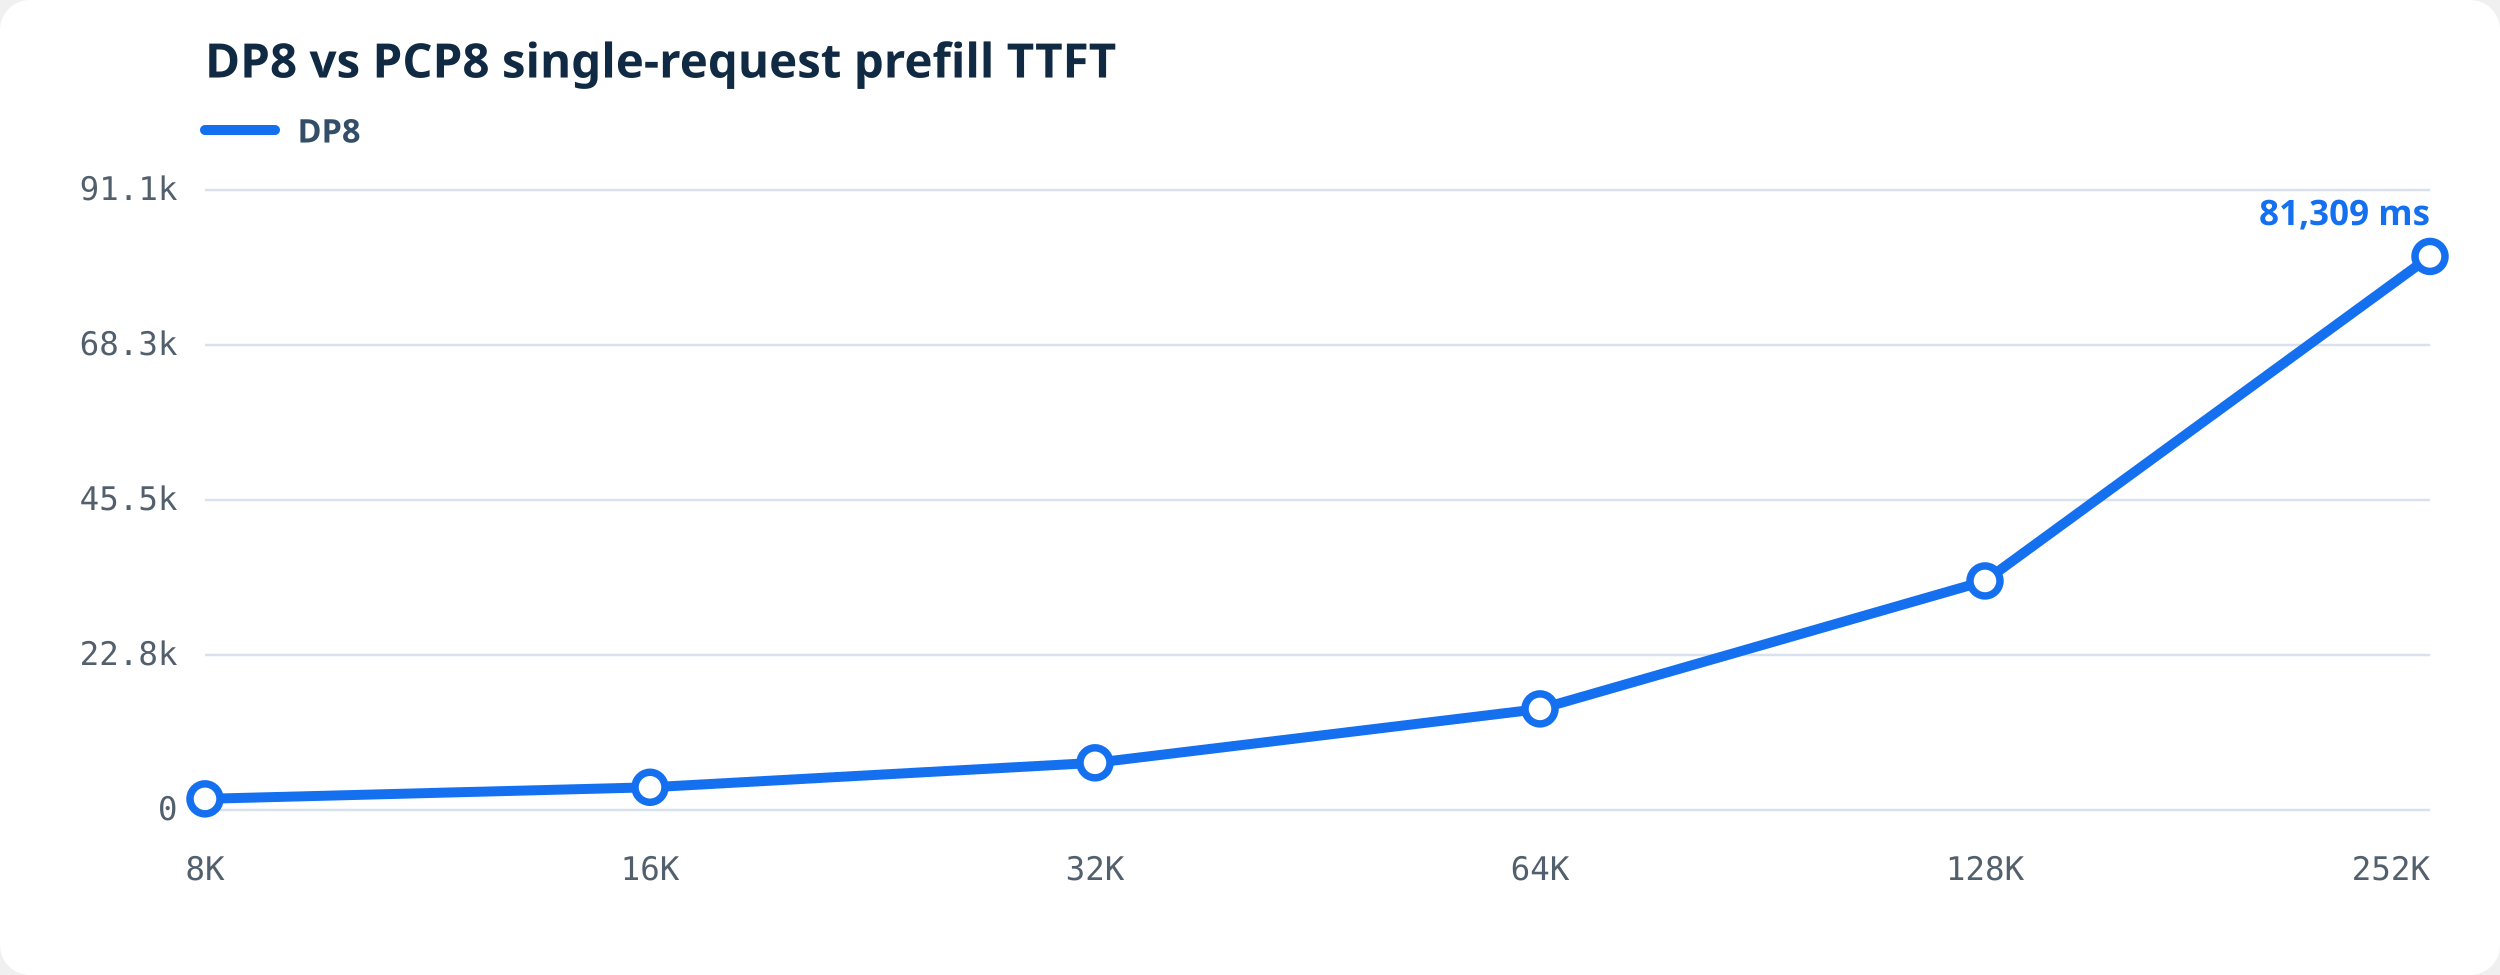
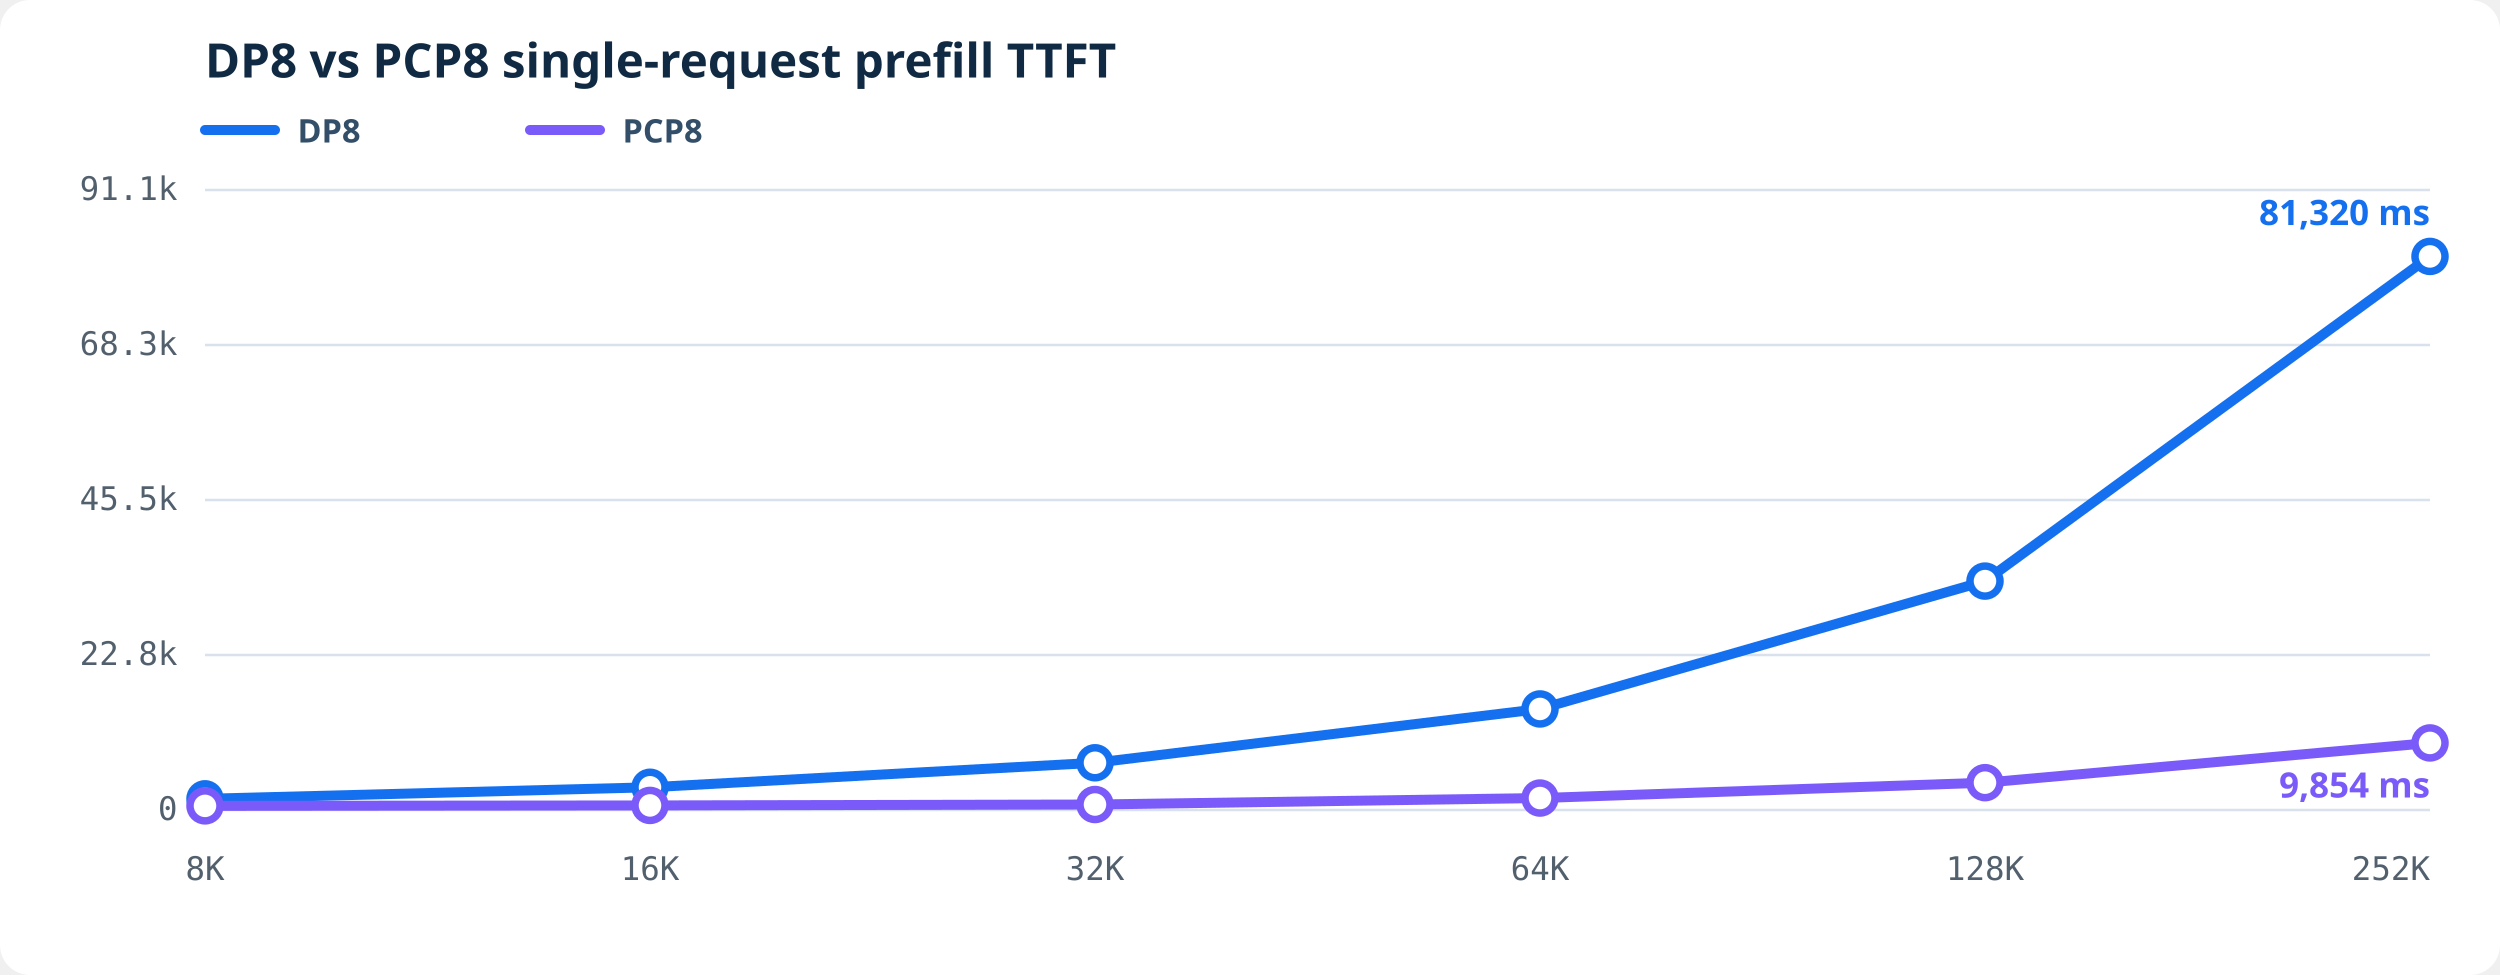
<svg xmlns="http://www.w3.org/2000/svg" viewBox="0 0 1000 390" role="img" aria-labelledby="prefill-ttft-title prefill-ttft-desc">
  <style>.bg{fill:#fff}.grid{stroke:#d9e2ec;stroke-width:1}.axis{fill:#52606d;font:13px ui-monospace,SFMono-Regular,Consolas,monospace}.heading{fill:#102a43;font:600 19px system-ui,sans-serif}.line{fill:none;stroke-width:4;stroke-linejoin:round;stroke-linecap:round}.dot{fill:#fff;stroke-width:3}.latest{stroke-width:3}.legend{fill:#334e68;font:600 13px system-ui,sans-serif}.value{font:600 14px system-ui,sans-serif}</style>
  <rect class="bg" width="1000" height="390" rx="12" />
  <text class="heading" x="82" y="31">DP8 vs PCP8 single-request prefill TTFT</text>
  <line x1="82" y1="52" x2="110" y2="52" stroke="#1570ef" stroke-width="4" stroke-linecap="round" />
  <text class="legend" x="119" y="57">DP8</text>
+   <line x1="212" y1="52" x2="240" y2="52" stroke="#7a5af8" stroke-width="4" stroke-linecap="round" />
+   <text class="legend" x="249" y="57">PCP8</text>
  <line class="grid" x1="82" y1="324.00" x2="972" y2="324.00" />
  <text class="axis" text-anchor="end" x="71" y="328.00">0</text>
  <line class="grid" x1="82" y1="262.00" x2="972" y2="262.00" />
  <text class="axis" text-anchor="end" x="71" y="266.00">22.8k</text>
  <line class="grid" x1="82" y1="200.00" x2="972" y2="200.00" />
  <text class="axis" text-anchor="end" x="71" y="204.00">45.5k</text>
  <line class="grid" x1="82" y1="138.00" x2="972" y2="138.00" />
  <text class="axis" text-anchor="end" x="71" y="142.00">68.3k</text>
  <line class="grid" x1="82" y1="76.00" x2="972" y2="76.00" />
  <text class="axis" text-anchor="end" x="71" y="80.00">91.1k</text>
  <text class="axis" text-anchor="middle" x="82.00" y="352">8K</text>
  <text class="axis" text-anchor="middle" x="260.00" y="352">16K</text>
  <text class="axis" text-anchor="middle" x="438.00" y="352">32K</text>
  <text class="axis" text-anchor="middle" x="616.00" y="352">64K</text>
  <text class="axis" text-anchor="middle" x="794.00" y="352">128K</text>
  <text class="axis" text-anchor="end" x="972.00" y="352">252K</text>
-   <polyline class="line" stroke="#1570ef" points="82.00,319.54 260.00,314.91 438.00,305.13 616.00,283.56 794.00,232.38 972.00,102.57" />
-   <circle class="dot" fill="#fff" stroke="#1570ef" cx="82.00" cy="319.54" r="6" />
+   <polyline class="line" stroke="#1570ef" points="82.00,319.53 260.00,314.91 438.00,305.11 616.00,283.58 794.00,232.44 972.00,102.57" />
+   <circle class="dot" fill="#fff" stroke="#1570ef" cx="82.00" cy="319.53" r="6" />
  <circle class="dot" fill="#fff" stroke="#1570ef" cx="260.00" cy="314.91" r="6" />
-   <circle class="dot" fill="#fff" stroke="#1570ef" cx="438.00" cy="305.13" r="6" />
-   <circle class="dot" fill="#fff" stroke="#1570ef" cx="616.00" cy="283.56" r="6" />
-   <circle class="dot" fill="#fff" stroke="#1570ef" cx="794.00" cy="232.38" r="6" />
+   <circle class="dot" fill="#fff" stroke="#1570ef" cx="438.00" cy="305.11" r="6" />
+   <circle class="dot" fill="#fff" stroke="#1570ef" cx="616.00" cy="283.58" r="6" />
+   <circle class="dot" fill="#fff" stroke="#1570ef" cx="794.00" cy="232.44" r="6" />
  <circle class="dot latest" fill="#1570ef" stroke="#1570ef" cx="972.00" cy="102.57" r="6" />
-   <text class="value" fill="#1570ef" text-anchor="end" x="972.00" y="90.00">81,309 ms</text>
+   <text class="value" fill="#1570ef" text-anchor="end" x="972.00" y="90.00">81,320 ms</text>
+   <polyline class="line" stroke="#7a5af8" points="82.00,322.35 260.00,322.17 438.00,321.81 616.00,319.22 794.00,313.07 972.00,297.17" />
+   <circle class="dot" fill="#fff" stroke="#7a5af8" cx="82.00" cy="322.35" r="6" />
+   <circle class="dot" fill="#fff" stroke="#7a5af8" cx="260.00" cy="322.17" r="6" />
+   <circle class="dot" fill="#fff" stroke="#7a5af8" cx="438.00" cy="321.81" r="6" />
+   <circle class="dot" fill="#fff" stroke="#7a5af8" cx="616.00" cy="319.22" r="6" />
+   <circle class="dot" fill="#fff" stroke="#7a5af8" cx="794.00" cy="313.07" r="6" />
+   <circle class="dot latest" fill="#7a5af8" stroke="#7a5af8" cx="972.00" cy="297.17" r="6" />
+   <text class="value" fill="#7a5af8" text-anchor="end" x="972.00" y="319.00">9,854 ms</text>
</svg>
